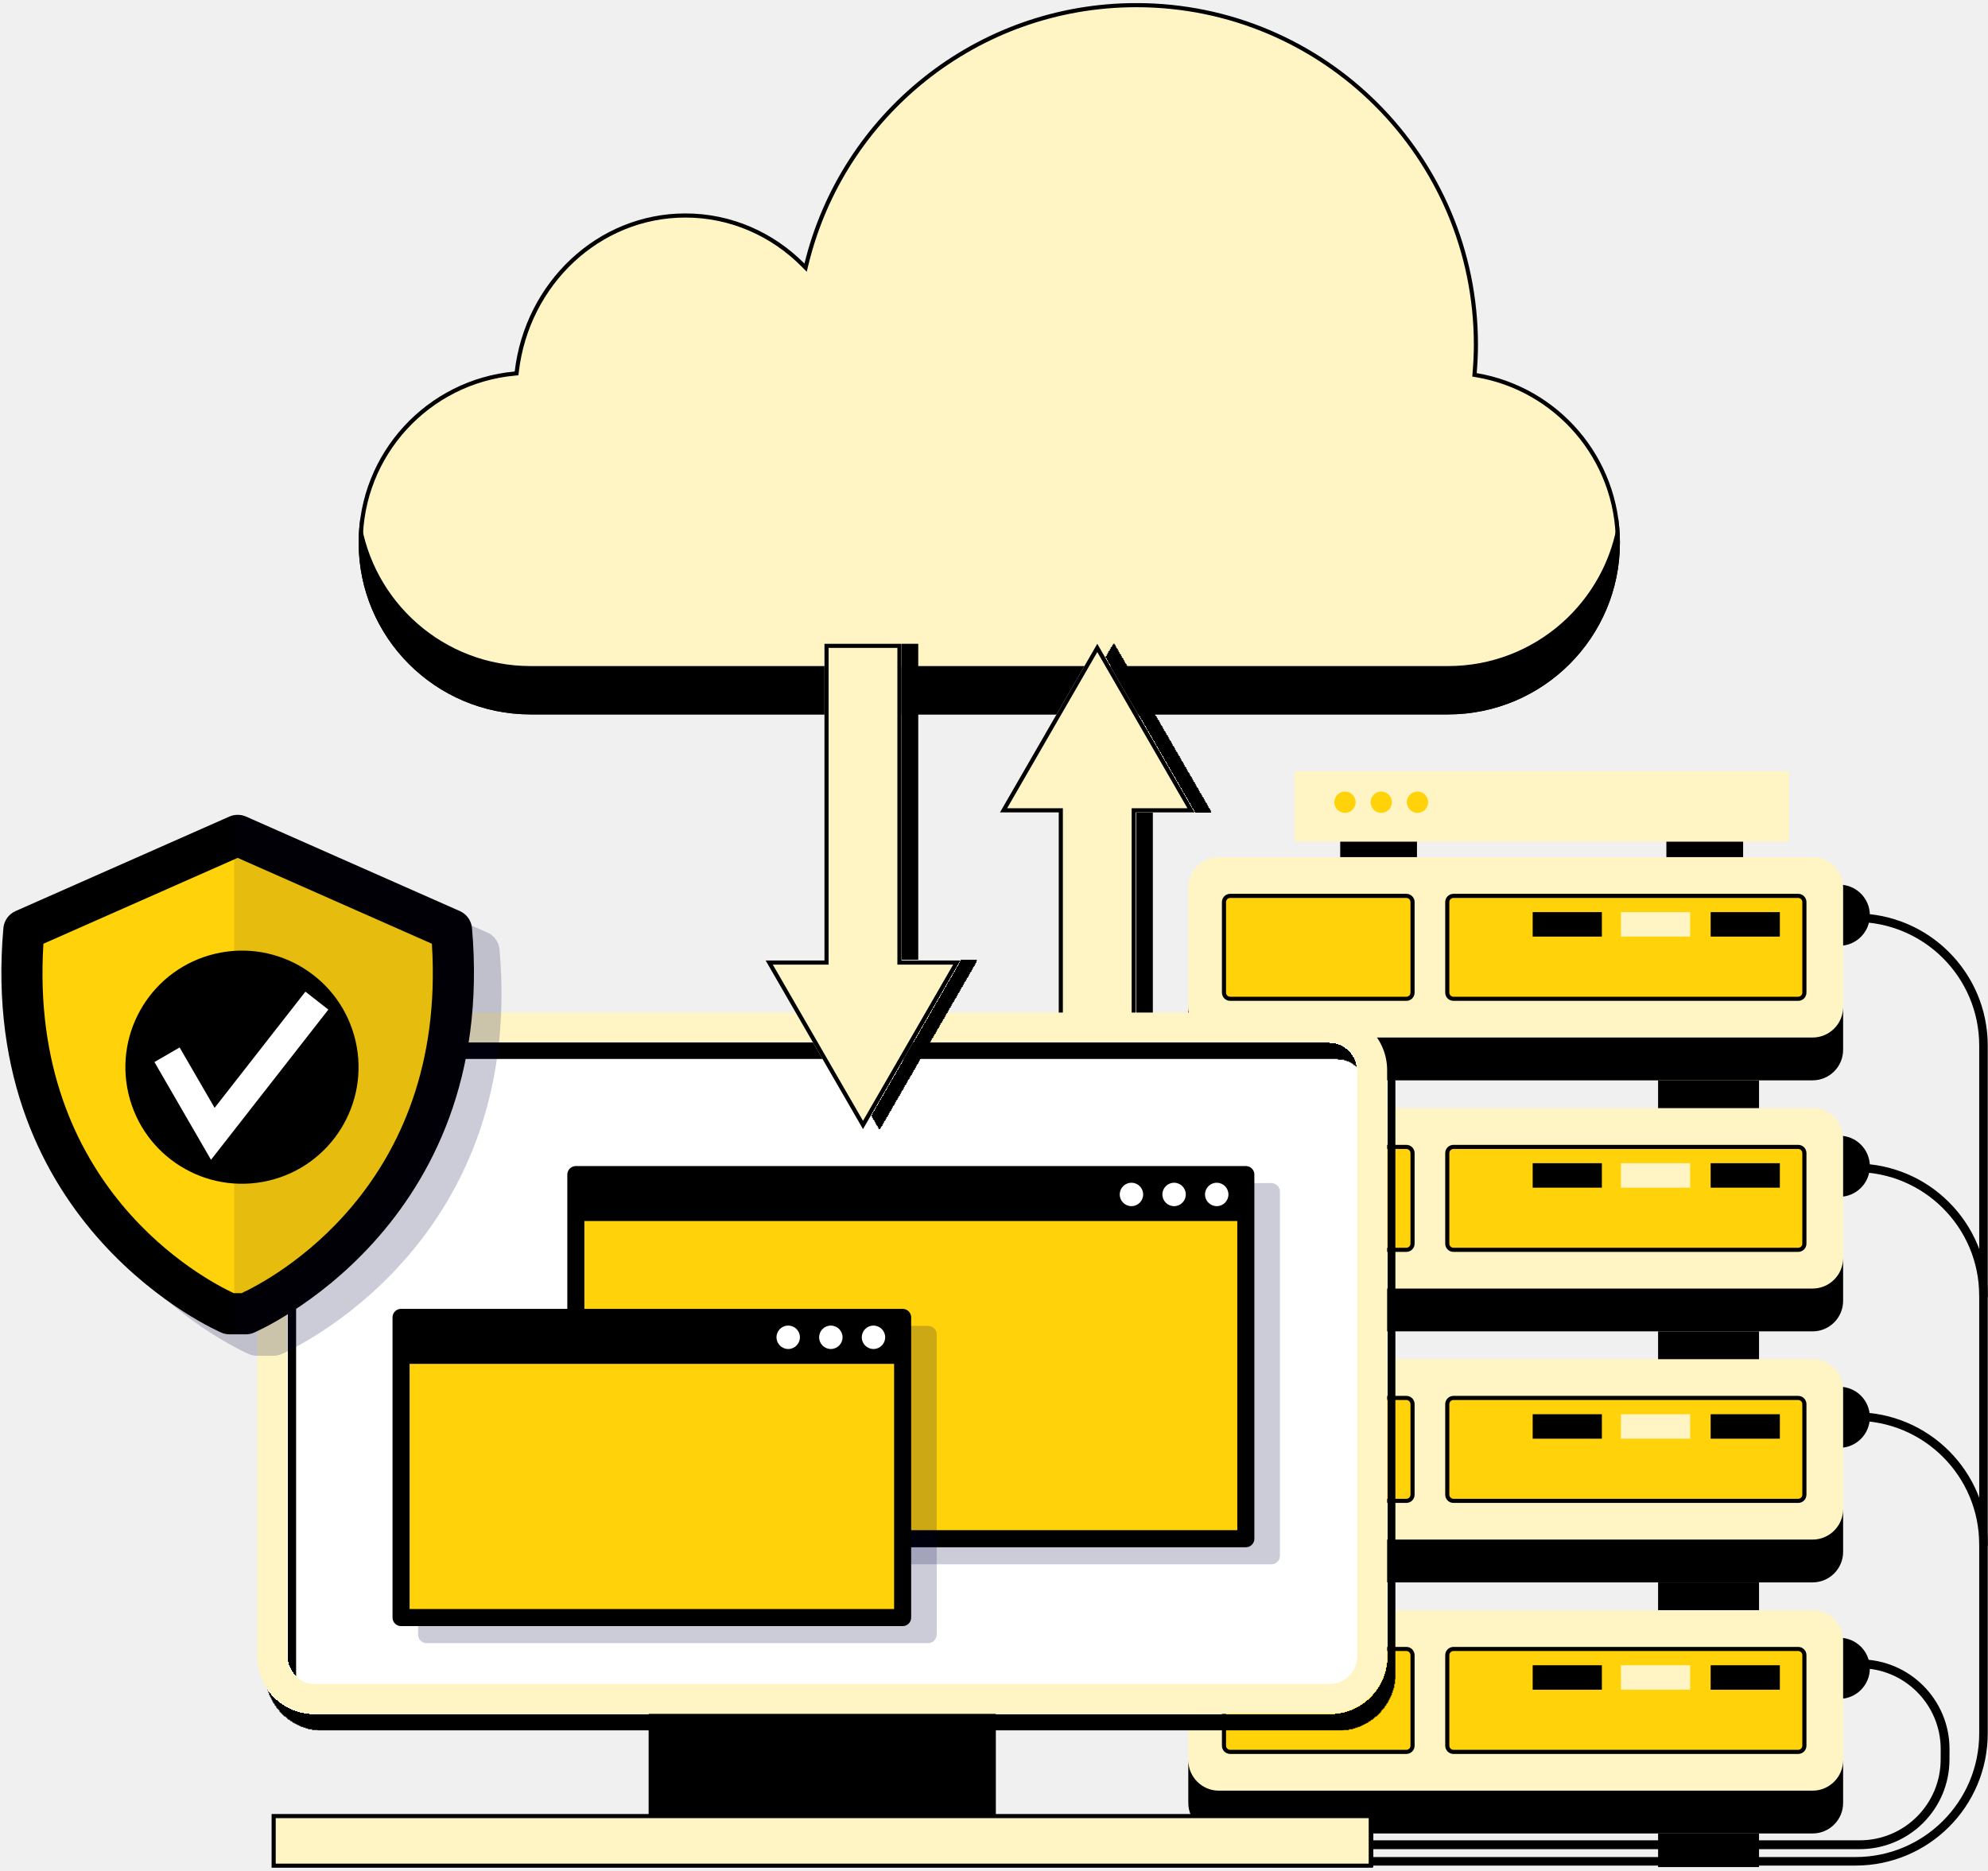
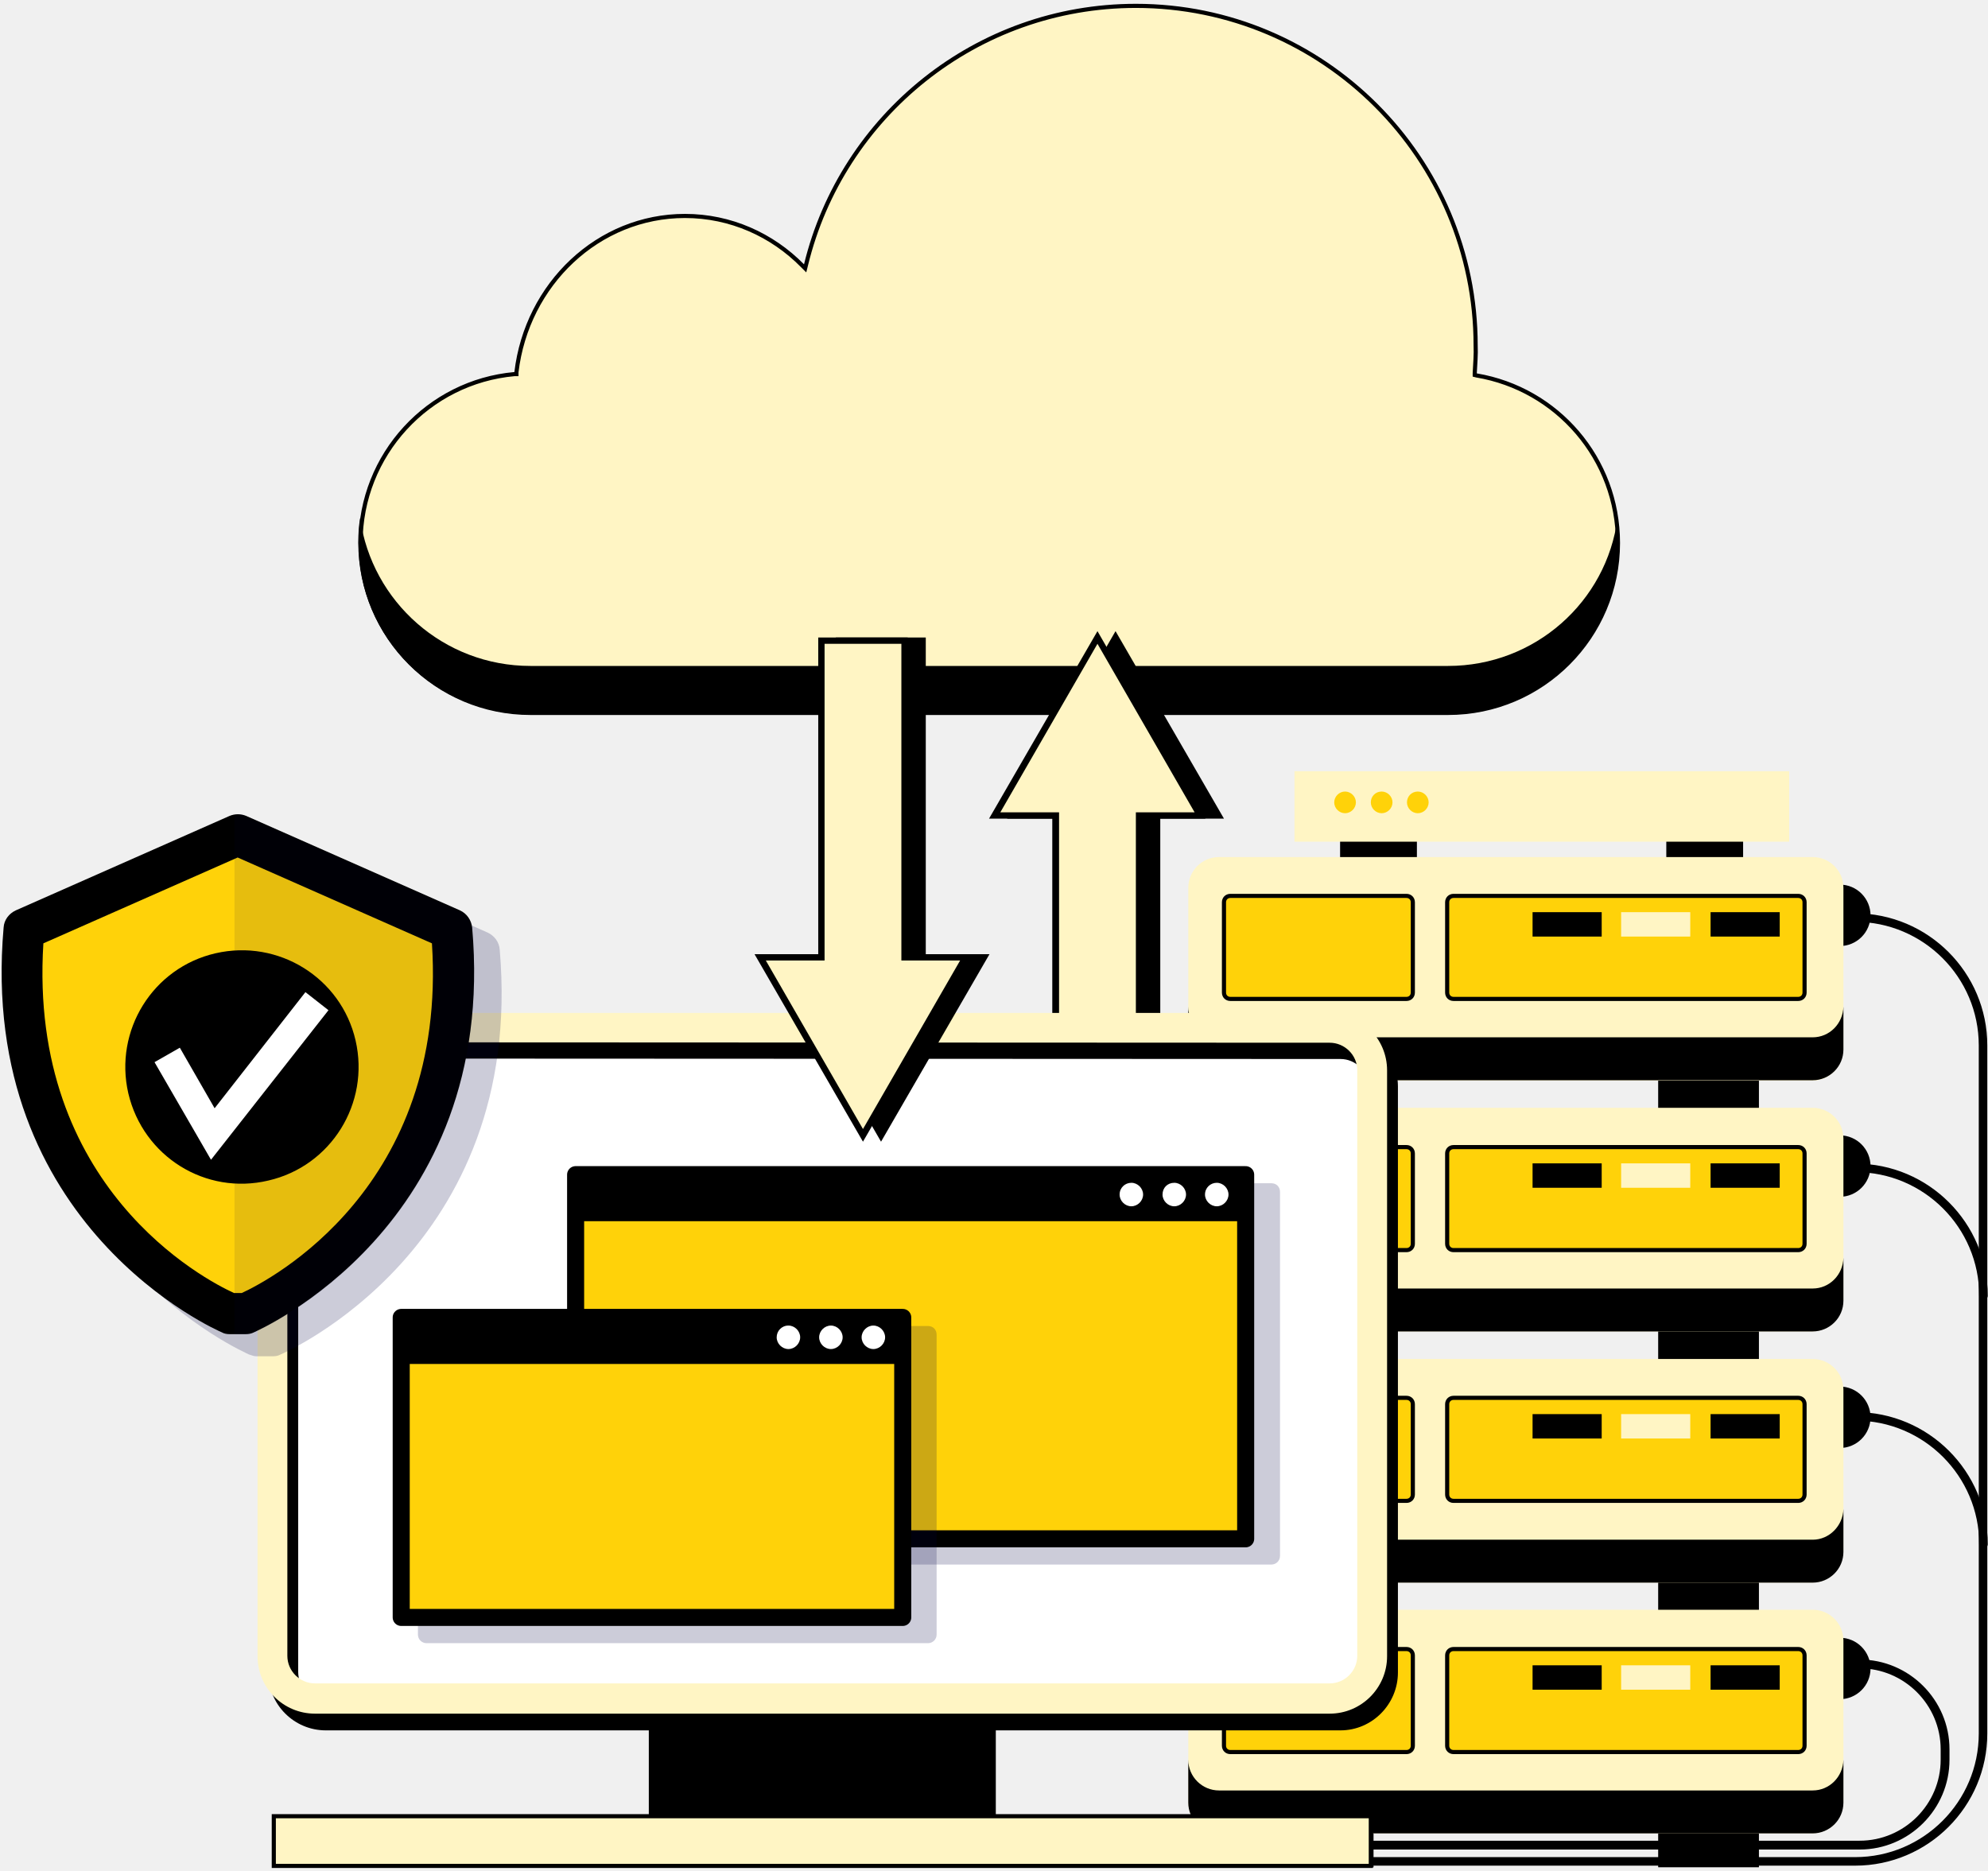
- <svg xmlns="http://www.w3.org/2000/svg" width="440" height="414" viewBox="0 0 440 414" fill="none">
-   <g clip-path="url(#clip0_1_6)">
-     <path d="M326.379 82.552L326.344 82.97L326.758 83.04C344.529 86.018 358.085 101.468 358.075 120.095C358.075 140.844 341.251 157.668 320.502 157.668H117.408C96.659 157.668 79.835 140.844 79.835 120.095C79.835 100.502 94.826 84.424 113.961 82.681L114.33 82.647L114.373 82.279C116.647 62.779 132.5 47.698 151.697 47.698C161.801 47.698 170.972 51.868 177.728 58.664L178.303 59.242L178.495 58.45C186.502 25.56 216.146 1.139 251.5 1.139C293.008 1.139 326.659 34.79 326.659 76.298C326.659 78.41 326.549 80.484 326.379 82.552Z" fill="#FFF5C4" stroke="black" stroke-width="0.913" />
-     <path d="M320.502 147.427H117.418C98.221 147.427 82.352 133.202 79.761 114.721C79.509 116.475 79.378 118.27 79.378 120.095C79.378 141.096 96.407 158.125 117.408 158.125H320.502C341.503 158.125 358.532 141.096 358.532 120.095C358.532 118.27 358.401 116.485 358.149 114.731C355.568 133.202 339.698 147.427 320.502 147.427Z" fill="black" />
-     <path d="M313.617 180.164H296.628V192.908H313.617V180.164Z" fill="black" />
-     <path d="M385.804 180.164H368.816V192.908H385.804V180.164Z" fill="black" />
-     <path d="M395.947 170.727H286.485V186.294H395.947V170.727Z" fill="#FFF5C4" />
-     <path d="M385.805 175.909H324.344V180.154H385.805V175.909Z" fill="#FFF5C4" />
-     <path d="M311.368 177.563C311.368 178.863 312.426 179.922 313.727 179.922C315.028 179.922 316.086 178.863 316.086 177.563C316.086 176.262 315.028 175.204 313.727 175.204C312.426 175.204 311.368 176.262 311.368 177.563Z" fill="#FFD209" />
-     <path d="M303.353 177.563C303.353 178.863 304.411 179.922 305.712 179.922C307.012 179.922 308.071 178.863 308.071 177.563C308.071 176.262 307.012 175.204 305.712 175.204C304.411 175.204 303.353 176.262 303.353 177.563Z" fill="#FFD209" />
-     <path d="M295.327 177.563C295.327 178.863 296.386 179.922 297.687 179.922C298.987 179.922 300.046 178.863 300.046 177.563C300.046 176.262 298.987 175.204 297.687 175.204C296.386 175.204 295.327 176.262 295.327 177.563Z" fill="#FFD209" />
-     <path d="M258.447 411.982H410.687C426.324 411.982 438.998 399.309 438.998 383.672V231.432C438.998 215.794 426.324 203.121 410.687 203.121" stroke="black" stroke-width="1.887" stroke-miterlimit="10" stroke-linecap="round" stroke-linejoin="round" />
-     <path d="M438.997 286.793C438.997 271.155 426.324 258.482 410.687 258.482" stroke="black" stroke-width="1.887" stroke-miterlimit="10" stroke-linecap="round" stroke-linejoin="round" />
-     <path d="M438.997 341.841C438.997 326.204 426.324 313.53 410.687 313.53" stroke="black" stroke-width="1.887" stroke-miterlimit="10" stroke-linecap="round" stroke-linejoin="round" />
-     <path d="M411.624 368.266C422.059 368.266 430.508 376.725 430.508 387.15L430.498 389.429C430.498 399.864 422.039 408.312 411.614 408.312H277.643" stroke="black" stroke-width="1.954" stroke-miterlimit="10" stroke-linecap="round" stroke-linejoin="round" />
-     <path d="M396.259 202.577C396.259 206.317 399.294 209.342 403.024 209.342H407.087C410.828 209.342 413.853 206.307 413.853 202.577C413.853 198.836 410.818 195.812 407.087 195.812H403.024C399.284 195.801 396.259 198.836 396.259 202.577Z" fill="black" />
-     <path d="M303.958 234.779H281.616V246.575H303.958V234.779Z" fill="black" />
-     <path d="M389.323 234.779H366.981V246.575H389.323V234.779Z" fill="black" />
-     <path d="M407.935 232.359C407.935 236.1 404.9 239.124 401.169 239.124H269.769C266.029 239.124 263.004 236.09 263.004 232.359V196.477C263.004 192.736 266.039 189.712 269.769 189.712H401.169C404.91 189.712 407.935 192.747 407.935 196.477V232.359Z" fill="#FFF5C4" />
-     <path d="M401.169 229.647H269.769C266.029 229.647 263.004 226.612 263.004 222.882V232.359C263.004 236.1 266.039 239.124 269.769 239.124H401.169C404.91 239.124 407.934 236.09 407.934 232.359V222.882C407.934 226.623 404.9 229.647 401.169 229.647Z" fill="black" />
-     <path d="M272.27 198.295H311.266C312.022 198.295 312.635 198.908 312.635 199.664V219.705C312.635 220.461 312.022 221.074 311.266 221.074H272.27C271.514 221.074 270.901 220.461 270.901 219.705V199.664C270.901 198.908 271.514 198.295 272.27 198.295Z" fill="#FFD209" stroke="black" stroke-width="0.913" />
-     <path d="M321.693 198.295H397.992C398.748 198.295 399.362 198.908 399.362 199.664V219.705C399.362 220.461 398.748 221.074 397.992 221.074H321.693C320.937 221.074 320.323 220.461 320.323 219.705V199.664C320.323 198.908 320.937 198.295 321.693 198.295Z" fill="#FFD209" stroke="black" stroke-width="0.913" />
-     <path d="M354.539 201.891H339.225V207.305H354.539V201.891Z" fill="black" />
-     <path d="M393.93 201.891H378.616V207.305H393.93V201.891Z" fill="black" />
-     <path d="M374.078 201.891H358.764V207.305H374.078V201.891Z" fill="#FFF5C4" />
-     <path d="M396.259 258.139C396.259 261.88 399.294 264.904 403.024 264.904H407.087C410.828 264.904 413.852 261.87 413.852 258.139C413.852 254.399 410.818 251.374 407.087 251.374H403.024C399.284 251.364 396.259 254.399 396.259 258.139Z" fill="black" />
-     <path d="M303.958 290.342H281.616V302.138H303.958V290.342Z" fill="black" />
-     <path d="M389.323 290.342H366.981V302.138H389.323V290.342Z" fill="black" />
-     <path d="M407.934 287.922C407.934 291.662 404.9 294.687 401.169 294.687H269.769C266.029 294.687 263.004 291.652 263.004 287.922V252.04C263.004 248.299 266.039 245.274 269.769 245.274H401.169C404.91 245.274 407.934 248.309 407.934 252.04V287.922Z" fill="#FFF5C4" />
-     <path d="M401.169 285.21H269.769C266.028 285.21 263.004 282.175 263.004 278.445V287.922C263.004 291.662 266.038 294.687 269.769 294.687H401.169C404.91 294.687 407.934 291.652 407.934 287.922V278.445C407.934 282.185 404.9 285.21 401.169 285.21Z" fill="black" />
-     <path d="M272.27 253.857H311.265C312.022 253.857 312.635 254.47 312.635 255.227V275.267C312.635 276.024 312.022 276.637 311.265 276.637H272.27C271.514 276.637 270.901 276.024 270.901 275.267V255.227C270.901 254.47 271.514 253.857 272.27 253.857Z" fill="#FFD209" stroke="black" stroke-width="0.913" />
-     <path d="M321.693 253.857H397.992C398.748 253.857 399.361 254.47 399.361 255.227V275.267C399.361 276.024 398.748 276.637 397.992 276.637H321.693C320.936 276.637 320.323 276.024 320.323 275.267V255.227C320.323 254.47 320.936 253.857 321.693 253.857Z" fill="#FFD209" stroke="black" stroke-width="0.913" />
-     <path d="M354.539 257.464H339.224V262.878H354.539V257.464Z" fill="black" />
-     <path d="M393.93 257.464H378.615V262.878H393.93V257.464Z" fill="black" />
-     <path d="M374.078 257.464H358.764V262.878H374.078V257.464Z" fill="#FFF5C4" />
-     <path d="M396.259 313.702C396.259 317.442 399.294 320.467 403.024 320.467H407.087C410.828 320.467 413.852 317.432 413.852 313.702C413.852 309.961 410.818 306.937 407.087 306.937H403.024C399.284 306.927 396.259 309.961 396.259 313.702Z" fill="black" />
-     <path d="M303.958 345.904H281.616V357.7H303.958V345.904Z" fill="black" />
-     <path d="M389.323 345.904H366.981V357.7H389.323V345.904Z" fill="black" />
-     <path d="M407.934 343.484C407.934 347.225 404.9 350.249 401.169 350.249H269.769C266.029 350.249 263.004 347.215 263.004 343.484V307.602C263.004 303.862 266.039 300.837 269.769 300.837H401.169C404.91 300.837 407.934 303.872 407.934 307.602V343.484Z" fill="#FFF5C4" />
-     <path d="M401.169 340.772H269.769C266.028 340.772 263.004 337.738 263.004 334.007V343.484C263.004 347.225 266.038 350.249 269.769 350.249H401.169C404.91 350.249 407.934 347.215 407.934 343.484V334.007C407.934 337.748 404.9 340.772 401.169 340.772Z" fill="black" />
-     <path d="M272.27 309.42H311.265C312.022 309.42 312.635 310.033 312.635 310.789V330.83C312.635 331.586 312.022 332.2 311.265 332.2H272.27C271.514 332.2 270.901 331.586 270.901 330.83V310.789C270.901 310.033 271.514 309.42 272.27 309.42Z" fill="#FFD209" stroke="black" stroke-width="0.913" />
-     <path d="M321.693 309.42H397.992C398.748 309.42 399.361 310.033 399.361 310.789V330.83C399.361 331.586 398.748 332.2 397.992 332.2H321.693C320.936 332.2 320.323 331.586 320.323 330.83V310.789C320.323 310.033 320.936 309.42 321.693 309.42Z" fill="#FFD209" stroke="black" stroke-width="0.913" />
-     <path d="M354.539 313.026H339.224V318.44H354.539V313.026Z" fill="black" />
-     <path d="M393.93 313.026H378.615V318.44H393.93V313.026Z" fill="black" />
-     <path d="M374.078 313.026H358.764V318.44H374.078V313.026Z" fill="#FFF5C4" />
-     <path d="M396.259 369.264C396.259 373.005 399.294 376.029 403.024 376.029H407.087C410.828 376.029 413.852 372.995 413.852 369.264C413.852 365.524 410.818 362.499 407.087 362.499H403.024C399.284 362.489 396.259 365.524 396.259 369.264Z" fill="black" />
-     <path d="M303.958 401.467H281.616V413.263H303.958V401.467Z" fill="black" />
-     <path d="M389.323 401.467H366.981V413.263H389.323V401.467Z" fill="black" />
-     <path d="M407.934 399.047C407.934 402.787 404.9 405.812 401.169 405.812H269.769C266.029 405.812 263.004 402.777 263.004 399.047V363.165C263.004 359.424 266.039 356.4 269.769 356.4H401.169C404.91 356.4 407.934 359.434 407.934 363.165V399.047Z" fill="#FFF5C4" />
-     <path d="M401.169 396.345H269.769C266.028 396.345 263.004 393.31 263.004 389.58V399.057C263.004 402.797 266.038 405.822 269.769 405.822H401.169C404.91 405.822 407.934 402.787 407.934 399.057V389.58C407.934 393.31 404.9 396.345 401.169 396.345Z" fill="black" />
-     <path d="M272.27 364.982H311.265C312.022 364.982 312.635 365.595 312.635 366.352V386.393C312.635 387.149 312.022 387.762 311.265 387.762H272.27C271.514 387.762 270.901 387.149 270.901 386.393V366.352C270.901 365.595 271.514 364.982 272.27 364.982Z" fill="#FFD209" stroke="black" stroke-width="0.913" />
-     <path d="M321.693 364.982H397.992C398.748 364.982 399.361 365.595 399.361 366.352V386.393C399.361 387.149 398.748 387.762 397.992 387.762H321.693C320.936 387.762 320.323 387.149 320.323 386.393V366.352C320.323 365.595 320.936 364.982 321.693 364.982Z" fill="#FFD209" stroke="black" stroke-width="0.913" />
-     <path d="M354.539 368.589H339.224V374.003H354.539V368.589Z" fill="black" />
-     <path d="M393.93 368.589H378.615V374.003H393.93V368.589Z" fill="black" />
-     <path d="M374.078 368.589H358.764V374.003H374.078V368.589Z" fill="#FFF5C4" />
-     <g filter="url(#filter0_d_1_6)">
-       <mask id="path-54-inside-1_1_6" fill="white">
-         <path fill-rule="evenodd" clip-rule="evenodd" d="M242.86 142.497L221.325 179.811H234.33V249.912H251.379V179.811H264.395L242.86 142.497Z" />
-       </mask>
-       <path fill-rule="evenodd" clip-rule="evenodd" d="M242.86 142.497L221.325 179.811H234.33V249.912H251.379V179.811H264.395L242.86 142.497Z" fill="#FFF5C4" />
-       <path d="M221.325 179.811L220.534 179.355L219.743 180.724H221.325V179.811ZM242.86 142.497L243.651 142.041L242.86 140.671L242.069 142.041L242.86 142.497ZM234.33 179.811H235.243V178.898H234.33V179.811ZM234.33 249.912H233.417V250.825H234.33V249.912ZM251.379 249.912V250.825H252.292V249.912H251.379ZM251.379 179.811V178.898H250.466V179.811H251.379ZM264.395 179.811V180.724H265.977L265.186 179.355L264.395 179.811ZM222.115 180.268L243.651 142.954L242.069 142.041L220.534 179.355L222.115 180.268ZM234.33 178.898H221.325V180.724H234.33V178.898ZM233.417 179.811V249.912H235.243V179.811H233.417ZM234.33 250.825H251.379V248.999H234.33V250.825ZM252.292 249.912V179.811H250.466V249.912H252.292ZM264.395 178.898H251.379V180.724H264.395V178.898ZM242.069 142.954L263.605 180.268L265.186 179.355L243.651 142.041L242.069 142.954Z" fill="black" mask="url(#path-54-inside-1_1_6)" />
-     </g>
-     <path d="M220.407 259.339H143.561V404.29H220.407V259.339Z" fill="black" />
-     <path d="M60.568 412.957V401.974H303.39V412.957H60.568Z" fill="#FFF5C4" stroke="black" stroke-width="0.913" />
-     <path d="M303.706 366.613C303.706 371.825 299.481 376.05 294.269 376.05H69.689C64.477 376.05 60.253 371.825 60.253 366.613V236.866C60.253 231.653 64.477 227.429 69.689 227.429H294.269C299.481 227.429 303.706 231.653 303.706 236.866V366.613Z" fill="white" />
-     <g filter="url(#filter1_d_1_6)">
-       <path d="M294.269 379.346H69.689C62.662 379.346 56.945 373.63 56.945 366.603V236.866C56.945 229.839 62.662 224.122 69.689 224.122H294.269C301.296 224.122 307.012 229.839 307.012 236.866V366.613C307.012 373.63 301.296 379.346 294.269 379.346ZM69.689 230.726C66.312 230.726 63.559 233.478 63.559 236.856V366.603C63.559 369.98 66.312 372.733 69.689 372.733H294.269C297.646 372.733 300.398 369.98 300.398 366.603V236.866C300.398 233.488 297.646 230.736 294.269 230.736H69.689V230.726Z" fill="#FFF5C4" />
-     </g>
-     <g filter="url(#filter2_d_1_6)">
-       <mask id="path-60-inside-2_1_6" fill="white">
-         <path fill-rule="evenodd" clip-rule="evenodd" d="M182.478 142.497H199.527V212.598H212.543L191.008 249.912L169.462 212.598H182.478V142.497Z" />
-       </mask>
-       <path fill-rule="evenodd" clip-rule="evenodd" d="M182.478 142.497H199.527V212.598H212.543L191.008 249.912L169.462 212.598H182.478V142.497Z" fill="#FFF5C4" />
-       <path d="M199.527 142.497H200.44V141.584H199.527V142.497ZM182.478 142.497V141.584H181.565V142.497H182.478ZM199.527 212.598H198.614V213.511H199.527V212.598ZM212.543 212.598L213.334 213.055L214.124 211.685H212.543V212.598ZM191.008 249.912L190.217 250.369L191.008 251.738L191.798 250.369L191.008 249.912ZM169.462 212.598V211.685H167.88L168.671 213.055L169.462 212.598ZM182.478 212.598V213.511H183.391V212.598H182.478ZM199.527 141.584H182.478V143.41H199.527V141.584ZM200.44 212.598V142.497H198.614V212.598H200.44ZM199.527 213.511H212.543V211.685H199.527V213.511ZM211.752 212.142L190.217 249.456L191.798 250.369L213.334 213.055L211.752 212.142ZM191.798 249.456L170.253 212.142L168.671 213.055L190.217 250.369L191.798 249.456ZM169.462 213.511H182.478V211.685H169.462V213.511ZM181.565 142.497V212.598H183.391V142.497H181.565Z" fill="black" mask="url(#path-60-inside-2_1_6)" />
-     </g>
-     <path opacity="0.2" d="M110.562 210.179C110.421 208.525 109.383 207.083 107.87 206.408L60.545 185.487C60.162 185.316 59.769 185.225 59.355 185.165C59.285 185.155 59.204 185.145 59.133 185.145C58.367 185.074 57.581 185.165 56.865 185.487L9.529 206.408C8.007 207.083 6.979 208.525 6.837 210.179C1.05 276.458 54.596 299.516 55.141 299.738C55.695 299.97 56.29 300.091 56.885 300.091H57.934H60.505C61.099 300.091 61.694 299.97 62.249 299.738C62.803 299.516 116.349 276.448 110.562 210.179Z" fill="#000042" />
-     <path d="M99.925 205.833L52.6 184.913L5.274 205.833C-0.291 269.552 50.795 290.795 50.795 290.795H54.415C54.415 290.795 105.491 269.552 99.925 205.833Z" fill="#FFD209" />
-     <path d="M54.415 295.342H50.795C50.201 295.342 49.606 295.221 49.051 294.989C48.507 294.768 -5.039 271.7 0.748 205.43C0.889 203.776 1.927 202.335 3.44 201.659L50.765 180.739C51.935 180.225 53.276 180.225 54.445 180.739L101.771 201.659C103.293 202.335 104.321 203.776 104.463 205.43C110.25 271.71 56.704 294.768 56.159 294.989C55.605 295.221 55.01 295.342 54.415 295.342ZM51.753 286.238H53.447C59.769 283.304 98.998 262.868 95.59 208.888L52.6 189.883L9.61 208.888C6.212 262.868 45.432 283.304 51.753 286.238Z" fill="black" />
-     <path opacity="0.1" d="M104.463 205.43C104.321 203.776 103.283 202.335 101.771 201.659L54.445 180.739C53.618 180.376 52.711 180.285 51.844 180.426V295.332H54.415C55.01 295.332 55.605 295.211 56.159 294.979C56.704 294.768 110.25 271.71 104.463 205.43Z" fill="#000042" />
-     <path d="M59.42 261.335C73.295 258.096 81.918 244.222 78.68 230.347C75.441 216.471 61.567 207.848 47.691 211.087C33.815 214.326 25.192 228.2 28.431 242.075C31.67 255.951 45.544 264.574 59.42 261.335Z" fill="black" />
-     <path d="M46.702 256.708L34.18 235.071L39.756 231.845L47.499 245.214L67.593 219.494L72.674 223.467L46.702 256.708Z" fill="white" />
-     <path opacity="0.2" d="M281.403 261.87H133.116C132.077 261.87 131.23 262.717 131.23 263.755V344.351C131.23 345.39 132.077 346.237 133.116 346.237H281.403C282.442 346.237 283.289 345.39 283.289 344.351V263.755C283.289 262.717 282.452 261.87 281.403 261.87Z" fill="#000042" />
-     <path d="M275.738 259.984H127.45V340.581H275.738V259.984Z" fill="#FFD209" stroke="black" stroke-width="3.775" stroke-miterlimit="10" stroke-linecap="round" stroke-linejoin="round" />
-     <path d="M275.657 259.994H127.45V270.258H275.657V259.994Z" fill="black" />
-     <path d="M266.704 264.38C266.704 265.812 267.863 266.971 269.295 266.971C270.727 266.971 271.886 265.812 271.886 264.38C271.886 262.948 270.727 261.789 269.295 261.789C267.863 261.789 266.704 262.948 266.704 264.38Z" fill="white" />
-     <path d="M257.267 264.38C257.267 265.812 258.427 266.971 259.858 266.971C261.29 266.971 262.449 265.812 262.449 264.38C262.449 262.948 261.29 261.789 259.858 261.789C258.427 261.789 257.267 262.948 257.267 264.38Z" fill="white" />
-     <path d="M247.83 264.38C247.83 265.812 248.989 266.971 250.421 266.971C251.853 266.971 253.012 265.812 253.012 264.38C253.012 262.948 251.853 261.789 250.421 261.789C248.989 261.789 247.83 262.948 247.83 264.38Z" fill="white" />
-     <path opacity="0.2" d="M205.445 293.477H94.421C93.382 293.477 92.535 294.324 92.535 295.362V361.804C92.535 362.842 93.382 363.689 94.421 363.689H205.435C206.473 363.689 207.32 362.842 207.32 361.804V295.362C207.33 294.324 206.483 293.477 205.445 293.477Z" fill="#000042" />
-     <path d="M199.779 291.592H88.764V358.033H199.779V291.592Z" fill="#FFD209" stroke="black" stroke-width="3.775" stroke-miterlimit="10" stroke-linecap="round" stroke-linejoin="round" />
-     <path d="M199.698 291.612H88.765V301.875H199.698V291.612Z" fill="black" />
-     <path d="M190.735 295.998C190.735 297.429 191.894 298.589 193.326 298.589C194.758 298.589 195.917 297.429 195.917 295.998C195.917 294.566 194.758 293.406 193.326 293.406C191.894 293.396 190.735 294.556 190.735 295.998Z" fill="white" />
-     <path d="M181.298 295.998C181.298 297.429 182.458 298.589 183.889 298.589C185.321 298.589 186.48 297.429 186.48 295.998C186.48 294.566 185.321 293.406 183.889 293.406C182.458 293.396 181.298 294.556 181.298 295.998Z" fill="white" />
-     <path d="M171.861 295.998C171.861 297.429 173.021 298.589 174.452 298.589C175.884 298.589 177.044 297.429 177.044 295.998C177.044 294.566 175.884 293.406 174.452 293.406C173.021 293.396 171.861 294.556 171.861 295.998Z" fill="white" />
-   </g>
-   <defs>
-     <filter id="filter0_d_1_6" x="221.325" y="142.497" width="46.723" height="107.415" filterUnits="userSpaceOnUse" color-interpolation-filters="sRGB">
-       <feFlood flood-opacity="0" result="BackgroundImageFix" />
-       <feColorMatrix in="SourceAlpha" type="matrix" values="0 0 0 0 0 0 0 0 0 0 0 0 0 0 0 0 0 0 127 0" result="hardAlpha" />
-       <feOffset dx="3.652" />
-       <feComposite in2="hardAlpha" operator="out" />
-       <feColorMatrix type="matrix" values="0 0 0 0 0 0 0 0 0 0 0 0 0 0 0 0 0 0 1 0" />
-       <feBlend mode="normal" in2="BackgroundImageFix" result="effect1_dropShadow_1_6" />
-       <feBlend mode="normal" in="SourceGraphic" in2="effect1_dropShadow_1_6" result="shape" />
-     </filter>
-     <filter id="filter1_d_1_6" x="56.945" y="224.122" width="251.893" height="158.877" filterUnits="userSpaceOnUse" color-interpolation-filters="sRGB">
-       <feFlood flood-opacity="0" result="BackgroundImageFix" />
-       <feColorMatrix in="SourceAlpha" type="matrix" values="0 0 0 0 0 0 0 0 0 0 0 0 0 0 0 0 0 0 127 0" result="hardAlpha" />
-       <feOffset dx="1.826" dy="3.652" />
-       <feComposite in2="hardAlpha" operator="out" />
-       <feColorMatrix type="matrix" values="0 0 0 0 0 0 0 0 0 0 0 0 0 0 0 0 0 0 1 0" />
-       <feBlend mode="normal" in2="BackgroundImageFix" result="effect1_dropShadow_1_6" />
-       <feBlend mode="normal" in="SourceGraphic" in2="effect1_dropShadow_1_6" result="shape" />
-     </filter>
-     <filter id="filter2_d_1_6" x="169.462" y="142.497" width="46.733" height="107.415" filterUnits="userSpaceOnUse" color-interpolation-filters="sRGB">
-       <feFlood flood-opacity="0" result="BackgroundImageFix" />
-       <feColorMatrix in="SourceAlpha" type="matrix" values="0 0 0 0 0 0 0 0 0 0 0 0 0 0 0 0 0 0 127 0" result="hardAlpha" />
-       <feOffset dx="3.652" />
-       <feComposite in2="hardAlpha" operator="out" />
-       <feColorMatrix type="matrix" values="0 0 0 0 0 0 0 0 0 0 0 0 0 0 0 0 0 0 1 0" />
-       <feBlend mode="normal" in2="BackgroundImageFix" result="effect1_dropShadow_1_6" />
-       <feBlend mode="normal" in="SourceGraphic" in2="effect1_dropShadow_1_6" result="shape" />
-     </filter>
-     <clipPath id="clip0_1_6">
-       <rect width="439.641" height="412.712" fill="white" transform="translate(0.304321 0.6922)" />
-     </clipPath>
-   </defs>
+ <svg xmlns="http://www.w3.org/2000/svg" version="1.1" id="Слой_1" x="0px" y="0px" viewBox="0 0 440 414" style="enable-background:new 0 0 440 414;" xml:space="preserve">
+   <style type="text/css">
+ 	.st0{fill:#FFF5C4;stroke:#000000;stroke-width:0.913;}
+ 	.st1{fill:#FFF5C4;}
+ 	.st2{fill:#FFD209;}
+ 	.st3{fill:none;stroke:#000000;stroke-width:1.887;stroke-linecap:round;stroke-linejoin:round;stroke-miterlimit:10;}
+ 	.st4{fill:none;stroke:#000000;stroke-width:1.954;stroke-linecap:round;stroke-linejoin:round;stroke-miterlimit:10;}
+ 	.st5{fill:#FFD209;stroke:#000000;stroke-width:0.913;}
+ 	.st6{fill-rule:evenodd;clip-rule:evenodd;}
+ 	.st7{fill-rule:evenodd;clip-rule:evenodd;fill:#FFF5C4;}
+ 	.st8{fill:#FFFFFF;}
+ 	.st9{opacity:0.2;fill:#000042;enable-background:new    ;}
+ 	.st10{opacity:0.1;fill:#000042;enable-background:new    ;}
+ 	.st11{fill:#FFD209;stroke:#000000;stroke-width:3.775;stroke-linecap:round;stroke-linejoin:round;stroke-miterlimit:10;}
+ </style>
+   <path class="st0" d="M326.4,82.6l0,0.4l0.4,0.1c17.8,3,31.3,18.4,31.3,37.1c0,20.7-16.8,37.6-37.6,37.6H117.4  c-20.7,0-37.6-16.8-37.6-37.6c0-19.6,15-35.7,34.1-37.4l0.4,0l0-0.4c2.3-19.5,18.1-34.6,37.3-34.6c10.1,0,19.3,4.2,26,11l0.6,0.6  l0.2-0.8c8-32.9,37.7-57.3,73-57.3c41.5,0,75.2,33.7,75.2,75.2C326.7,78.4,326.5,80.5,326.4,82.6z" />
+   <path d="M320.5,147.4H117.4c-19.2,0-35.1-14.2-37.7-32.7c-0.3,1.8-0.4,3.5-0.4,5.4c0,21,17,38,38,38h203.1c21,0,38-17,38-38  c0-1.8-0.1-3.6-0.4-5.4C355.6,133.2,339.7,147.4,320.5,147.4z" />
+   <path d="M313.6,180.2h-17v12.7h17V180.2z" />
+   <path d="M385.8,180.2h-17v12.7h17V180.2z" />
+   <path class="st1" d="M395.9,170.7H286.5v15.6h109.5V170.7z" />
+   <path class="st1" d="M385.8,175.9h-61.5v4.2h61.5V175.9z" />
+   <path class="st2" d="M311.4,177.6c0,1.3,1.1,2.4,2.4,2.4c1.3,0,2.4-1.1,2.4-2.4c0-1.3-1.1-2.4-2.4-2.4  C312.4,175.2,311.4,176.3,311.4,177.6z" />
+   <path class="st2" d="M303.4,177.6c0,1.3,1.1,2.4,2.4,2.4c1.3,0,2.4-1.1,2.4-2.4c0-1.3-1.1-2.4-2.4-2.4  C304.4,175.2,303.4,176.3,303.4,177.6z" />
+   <path class="st2" d="M295.3,177.6c0,1.3,1.1,2.4,2.4,2.4c1.3,0,2.4-1.1,2.4-2.4c0-1.3-1.1-2.4-2.4-2.4  C296.4,175.2,295.3,176.3,295.3,177.6z" />
+   <path class="st3" d="M258.4,412h152.2c15.6,0,28.3-12.7,28.3-28.3V231.4c0-15.6-12.7-28.3-28.3-28.3" />
+   <path class="st3" d="M439,286.8c0-15.6-12.7-28.3-28.3-28.3" />
+   <path class="st3" d="M439,341.8c0-15.6-12.7-28.3-28.3-28.3" />
+   <path class="st4" d="M411.6,368.3c10.4,0,18.9,8.5,18.9,18.9l0,2.3c0,10.4-8.5,18.9-18.9,18.9h-134" />
+   <path d="M396.3,202.6c0,3.7,3,6.8,6.8,6.8h4.1c3.7,0,6.8-3,6.8-6.8c0-3.7-3-6.8-6.8-6.8H403C399.3,195.8,396.3,198.8,396.3,202.6z" />
+   <path d="M304,234.8h-22.3v11.8H304V234.8z" />
+   <path d="M389.3,234.8H367v11.8h22.3V234.8z" />
+   <path class="st1" d="M407.9,232.4c0,3.7-3,6.8-6.8,6.8H269.8c-3.7,0-6.8-3-6.8-6.8v-35.9c0-3.7,3-6.8,6.8-6.8h131.4  c3.7,0,6.8,3,6.8,6.8V232.4z" />
+   <path d="M401.2,229.6H269.8c-3.7,0-6.8-3-6.8-6.8v9.5c0,3.7,3,6.8,6.8,6.8h131.4c3.7,0,6.8-3,6.8-6.8v-9.5  C407.9,226.6,404.9,229.6,401.2,229.6z" />
+   <path class="st5" d="M272.3,198.3h39c0.8,0,1.4,0.6,1.4,1.4v20c0,0.8-0.6,1.4-1.4,1.4h-39c-0.8,0-1.4-0.6-1.4-1.4v-20  C270.9,198.9,271.5,198.3,272.3,198.3z" />
+   <path class="st5" d="M321.7,198.3H398c0.8,0,1.4,0.6,1.4,1.4v20c0,0.8-0.6,1.4-1.4,1.4h-76.3c-0.8,0-1.4-0.6-1.4-1.4v-20  C320.3,198.9,320.9,198.3,321.7,198.3z" />
+   <path d="M354.5,201.9h-15.3v5.4h15.3V201.9z" />
+   <path d="M393.9,201.9h-15.3v5.4h15.3V201.9z" />
+   <path class="st1" d="M374.1,201.9h-15.3v5.4h15.3V201.9z" />
+   <path d="M396.3,258.1c0,3.7,3,6.8,6.8,6.8h4.1c3.7,0,6.8-3,6.8-6.8c0-3.7-3-6.8-6.8-6.8H403C399.3,251.4,396.3,254.4,396.3,258.1z" />
+   <path d="M304,290.3h-22.3v11.8H304V290.3z" />
+   <path d="M389.3,290.3H367v11.8h22.3V290.3z" />
+   <path class="st1" d="M407.9,287.9c0,3.7-3,6.8-6.8,6.8H269.8c-3.7,0-6.8-3-6.8-6.8V252c0-3.7,3-6.8,6.8-6.8h131.4  c3.7,0,6.8,3,6.8,6.8V287.9z" />
+   <path d="M401.2,285.2H269.8c-3.7,0-6.8-3-6.8-6.8v9.5c0,3.7,3,6.8,6.8,6.8h131.4c3.7,0,6.8-3,6.8-6.8v-9.5  C407.9,282.2,404.9,285.2,401.2,285.2z" />
+   <path class="st5" d="M272.3,253.9h39c0.8,0,1.4,0.6,1.4,1.4v20c0,0.8-0.6,1.4-1.4,1.4h-39c-0.8,0-1.4-0.6-1.4-1.4v-20  C270.9,254.5,271.5,253.9,272.3,253.9z" />
+   <path class="st5" d="M321.7,253.9H398c0.8,0,1.4,0.6,1.4,1.4v20c0,0.8-0.6,1.4-1.4,1.4h-76.3c-0.8,0-1.4-0.6-1.4-1.4v-20  C320.3,254.5,320.9,253.9,321.7,253.9z" />
+   <path d="M354.5,257.5h-15.3v5.4h15.3V257.5z" />
+   <path d="M393.9,257.5h-15.3v5.4h15.3V257.5z" />
+   <path class="st1" d="M374.1,257.5h-15.3v5.4h15.3V257.5z" />
+   <path d="M396.3,313.7c0,3.7,3,6.8,6.8,6.8h4.1c3.7,0,6.8-3,6.8-6.8c0-3.7-3-6.8-6.8-6.8H403C399.3,306.9,396.3,310,396.3,313.7z" />
+   <path d="M304,345.9h-22.3v11.8H304V345.9z" />
+   <path d="M389.3,345.9H367v11.8h22.3V345.9z" />
+   <path class="st1" d="M407.9,343.5c0,3.7-3,6.8-6.8,6.8H269.8c-3.7,0-6.8-3-6.8-6.8v-35.9c0-3.7,3-6.8,6.8-6.8h131.4  c3.7,0,6.8,3,6.8,6.8V343.5z" />
+   <path d="M401.2,340.8H269.8c-3.7,0-6.8-3-6.8-6.8v9.5c0,3.7,3,6.8,6.8,6.8h131.4c3.7,0,6.8-3,6.8-6.8V334  C407.9,337.7,404.9,340.8,401.2,340.8z" />
+   <path class="st5" d="M272.3,309.4h39c0.8,0,1.4,0.6,1.4,1.4v20c0,0.8-0.6,1.4-1.4,1.4h-39c-0.8,0-1.4-0.6-1.4-1.4v-20  C270.9,310,271.5,309.4,272.3,309.4z" />
+   <path class="st5" d="M321.7,309.4H398c0.8,0,1.4,0.6,1.4,1.4v20c0,0.8-0.6,1.4-1.4,1.4h-76.3c-0.8,0-1.4-0.6-1.4-1.4v-20  C320.3,310,320.9,309.4,321.7,309.4z" />
+   <path d="M354.5,313h-15.3v5.4h15.3V313z" />
+   <path d="M393.9,313h-15.3v5.4h15.3V313z" />
+   <path class="st1" d="M374.1,313h-15.3v5.4h15.3V313z" />
+   <path d="M396.3,369.3c0,3.7,3,6.8,6.8,6.8h4.1c3.7,0,6.8-3,6.8-6.8c0-3.7-3-6.8-6.8-6.8H403C399.3,362.5,396.3,365.5,396.3,369.3z" />
+   <path d="M304,401.5h-22.3v11.8H304V401.5z" />
+   <path d="M389.3,401.5H367v11.8h22.3V401.5z" />
+   <path class="st1" d="M407.9,399c0,3.7-3,6.8-6.8,6.8H269.8c-3.7,0-6.8-3-6.8-6.8v-35.9c0-3.7,3-6.8,6.8-6.8h131.4  c3.7,0,6.8,3,6.8,6.8V399z" />
+   <path d="M401.2,396.3H269.8c-3.7,0-6.8-3-6.8-6.8v9.5c0,3.7,3,6.8,6.8,6.8h131.4c3.7,0,6.8-3,6.8-6.8v-9.5  C407.9,393.3,404.9,396.3,401.2,396.3z" />
+   <path class="st5" d="M272.3,365h39c0.8,0,1.4,0.6,1.4,1.4v20c0,0.8-0.6,1.4-1.4,1.4h-39c-0.8,0-1.4-0.6-1.4-1.4v-20  C270.9,365.6,271.5,365,272.3,365z" />
+   <path class="st5" d="M321.7,365H398c0.8,0,1.4,0.6,1.4,1.4v20c0,0.8-0.6,1.4-1.4,1.4h-76.3c-0.8,0-1.4-0.6-1.4-1.4v-20  C320.3,365.6,320.9,365,321.7,365z" />
+   <path d="M354.5,368.6h-15.3v5.4h15.3V368.6z" />
+   <path d="M393.9,368.6h-15.3v5.4h15.3V368.6z" />
+   <path class="st1" d="M374.1,368.6h-15.3v5.4h15.3V368.6z" />
+   <polygon class="st6" points="232.9,251.3 232.9,181.2 218.9,181.2 242.9,139.7 266.8,181.2 252.8,181.2 252.8,251.3 " />
+   <polygon class="st6" points="237,251.3 237,181.2 222.9,181.2 246.9,139.7 270.9,181.2 256.8,181.2 256.8,251.3 " />
+   <path class="st7" d="M242.9,142.5l-21.5,37.3h13v70.1h17v-70.1h13L242.9,142.5z" />
+   <path d="M220.4,259.3h-76.8v145h76.8V259.3z" />
+   <path class="st0" d="M60.6,413v-11h242.8v11H60.6z" />
+   <path class="st8" d="M303.7,366.6c0,5.2-4.2,9.4-9.4,9.4H69.7c-5.2,0-9.4-4.2-9.4-9.4V236.9c0-5.2,4.2-9.4,9.4-9.4h224.6  c5.2,0,9.4,4.2,9.4,9.4V366.6z" />
+   <path d="M296.7,383H72.1c-7,0-12.7-5.7-12.7-12.7V240.5c0-7,5.7-12.7,12.7-12.7h224.6c7,0,12.7,5.7,12.7,12.7v129.7  C309.4,377.2,303.7,383,296.7,383z M72.1,234.3c-3.4,0-6.1,2.8-6.1,6.1v129.7c0,3.4,2.8,6.1,6.1,6.1h224.6c3.4,0,6.1-2.8,6.1-6.1  V240.5c0-3.4-2.8-6.1-6.1-6.1L72.1,234.3L72.1,234.3z" />
+   <path class="st1" d="M294.3,379.3H69.7c-7,0-12.7-5.7-12.7-12.7V236.9c0-7,5.7-12.7,12.7-12.7h224.6c7,0,12.7,5.7,12.7,12.7v129.7  C307,373.6,301.3,379.3,294.3,379.3z M69.7,230.7c-3.4,0-6.1,2.8-6.1,6.1v129.7c0,3.4,2.8,6.1,6.1,6.1h224.6c3.4,0,6.1-2.8,6.1-6.1  V236.9c0-3.4-2.8-6.1-6.1-6.1L69.7,230.7L69.7,230.7z" />
+   <polygon class="st6" points="167,211.2 181.1,211.2 181.1,141.1 200.9,141.1 200.9,211.2 215,211.2 191,252.7 " />
+   <polygon class="st6" points="171,211.2 185,211.2 185,141.1 204.9,141.1 204.9,211.2 219,211.2 195,252.7 " />
+   <path class="st7" d="M182.5,142.5h17v70.1h13L191,249.9l-21.5-37.3h13V142.5z" />
+   <path class="st9" d="M110.6,210.2c-0.1-1.7-1.2-3.1-2.7-3.8l-47.3-20.9c-0.4-0.2-0.8-0.3-1.2-0.3c-0.1,0-0.2,0-0.2,0  c-0.8-0.1-1.6,0-2.3,0.3L9.5,206.4c-1.5,0.7-2.6,2.1-2.7,3.8c-5.8,66.3,47.8,89.3,48.3,89.6c0.6,0.2,1.1,0.4,1.7,0.4h1h2.6  c0.6,0,1.2-0.1,1.7-0.4C62.8,299.5,116.3,276.4,110.6,210.2z" />
+   <path class="st2" d="M99.9,205.8l-47.3-20.9L5.3,205.8c-5.6,63.7,45.5,85,45.5,85h3.6C54.4,290.8,105.5,269.6,99.9,205.8z" />
+   <path d="M54.4,295.3h-3.6c-0.6,0-1.2-0.1-1.7-0.4c-0.5-0.2-54.1-23.3-48.3-89.6c0.1-1.7,1.2-3.1,2.7-3.8l47.3-20.9  c1.2-0.5,2.5-0.5,3.7,0l47.3,20.9c1.5,0.7,2.5,2.1,2.7,3.8c5.8,66.3-47.8,89.3-48.3,89.6C55.6,295.2,55,295.3,54.4,295.3z   M51.8,286.2h1.7c6.3-2.9,45.6-23.4,42.1-77.4l-43-19l-43,19C6.2,262.9,45.4,283.3,51.8,286.2z" />
+   <path class="st10" d="M104.5,205.4c-0.1-1.7-1.2-3.1-2.7-3.8l-47.3-20.9c-0.8-0.4-1.7-0.5-2.6-0.3v114.9h2.6c0.6,0,1.2-0.1,1.7-0.4  C56.7,294.8,110.3,271.7,104.5,205.4z" />
+   <path d="M59.4,261.3c13.9-3.2,22.5-17.1,19.3-31c-3.2-13.9-17.1-22.5-31-19.3s-22.5,17.1-19.3,31C31.7,256,45.5,264.6,59.4,261.3z" />
+   <path class="st8" d="M46.7,256.7l-12.5-21.6l5.6-3.2l7.7,13.4l20.1-25.7l5.1,4L46.7,256.7z" />
+   <path class="st9" d="M281.4,261.9H133.1c-1,0-1.9,0.8-1.9,1.9v80.6c0,1,0.8,1.9,1.9,1.9h148.3c1,0,1.9-0.8,1.9-1.9v-80.6  C283.3,262.7,282.5,261.9,281.4,261.9z" />
+   <path class="st11" d="M275.7,260H127.4v80.6h148.3V260z" />
+   <path d="M275.7,260H127.4v10.3h148.2V260z" />
+   <path class="st8" d="M266.7,264.4c0,1.4,1.2,2.6,2.6,2.6c1.4,0,2.6-1.2,2.6-2.6s-1.2-2.6-2.6-2.6  C267.9,261.8,266.7,262.9,266.7,264.4z" />
+   <path class="st8" d="M257.3,264.4c0,1.4,1.2,2.6,2.6,2.6c1.4,0,2.6-1.2,2.6-2.6s-1.2-2.6-2.6-2.6  C258.4,261.8,257.3,262.9,257.3,264.4z" />
+   <path class="st8" d="M247.8,264.4c0,1.4,1.2,2.6,2.6,2.6c1.4,0,2.6-1.2,2.6-2.6s-1.2-2.6-2.6-2.6C249,261.8,247.8,262.9,247.8,264.4  z" />
+   <path class="st9" d="M205.4,293.5h-111c-1,0-1.9,0.8-1.9,1.9v66.4c0,1,0.8,1.9,1.9,1.9h111c1,0,1.9-0.8,1.9-1.9v-66.4  C207.3,294.3,206.5,293.5,205.4,293.5z" />
+   <path class="st11" d="M199.8,291.6h-111V358h111V291.6z" />
+   <path d="M199.7,291.6H88.8v10.3h110.9V291.6z" />
+   <path class="st8" d="M190.7,296c0,1.4,1.2,2.6,2.6,2.6c1.4,0,2.6-1.2,2.6-2.6c0-1.4-1.2-2.6-2.6-2.6  C191.9,293.4,190.7,294.6,190.7,296z" />
+   <path class="st8" d="M181.3,296c0,1.4,1.2,2.6,2.6,2.6c1.4,0,2.6-1.2,2.6-2.6c0-1.4-1.2-2.6-2.6-2.6  C182.5,293.4,181.3,294.6,181.3,296z" />
+   <path class="st8" d="M171.9,296c0,1.4,1.2,2.6,2.6,2.6c1.4,0,2.6-1.2,2.6-2.6c0-1.4-1.2-2.6-2.6-2.6  C173,293.4,171.9,294.6,171.9,296z" />
</svg>
